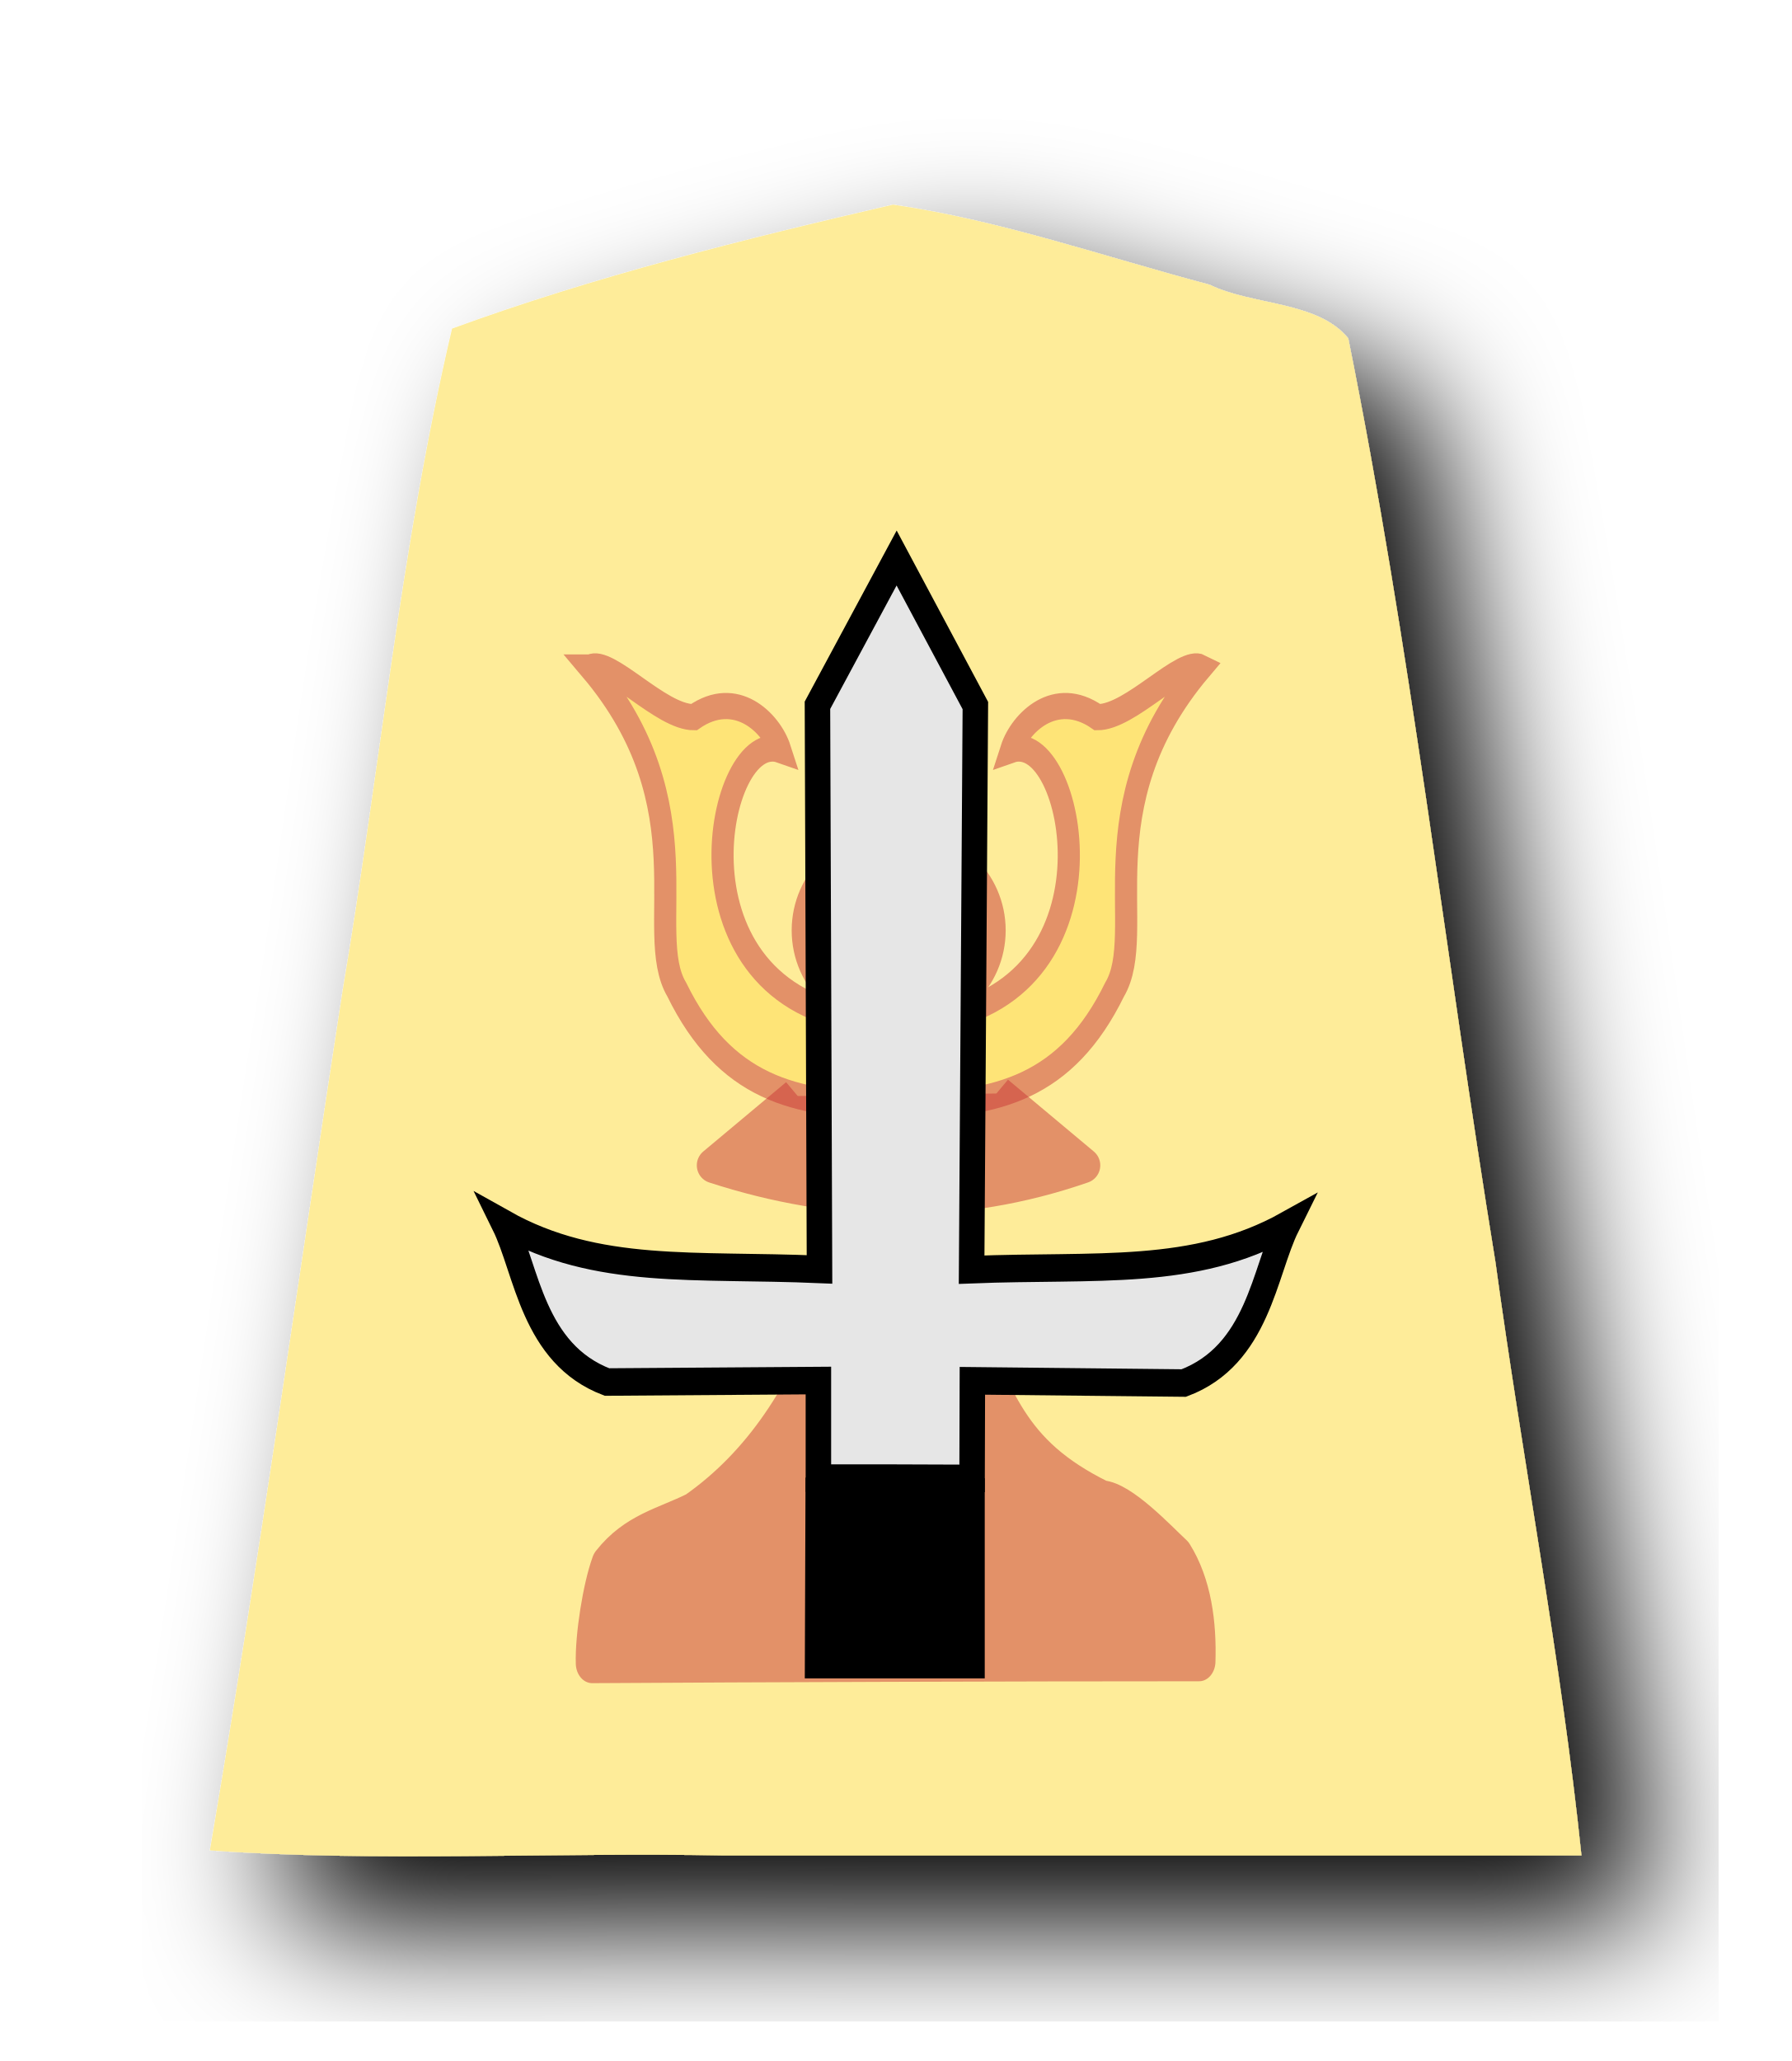
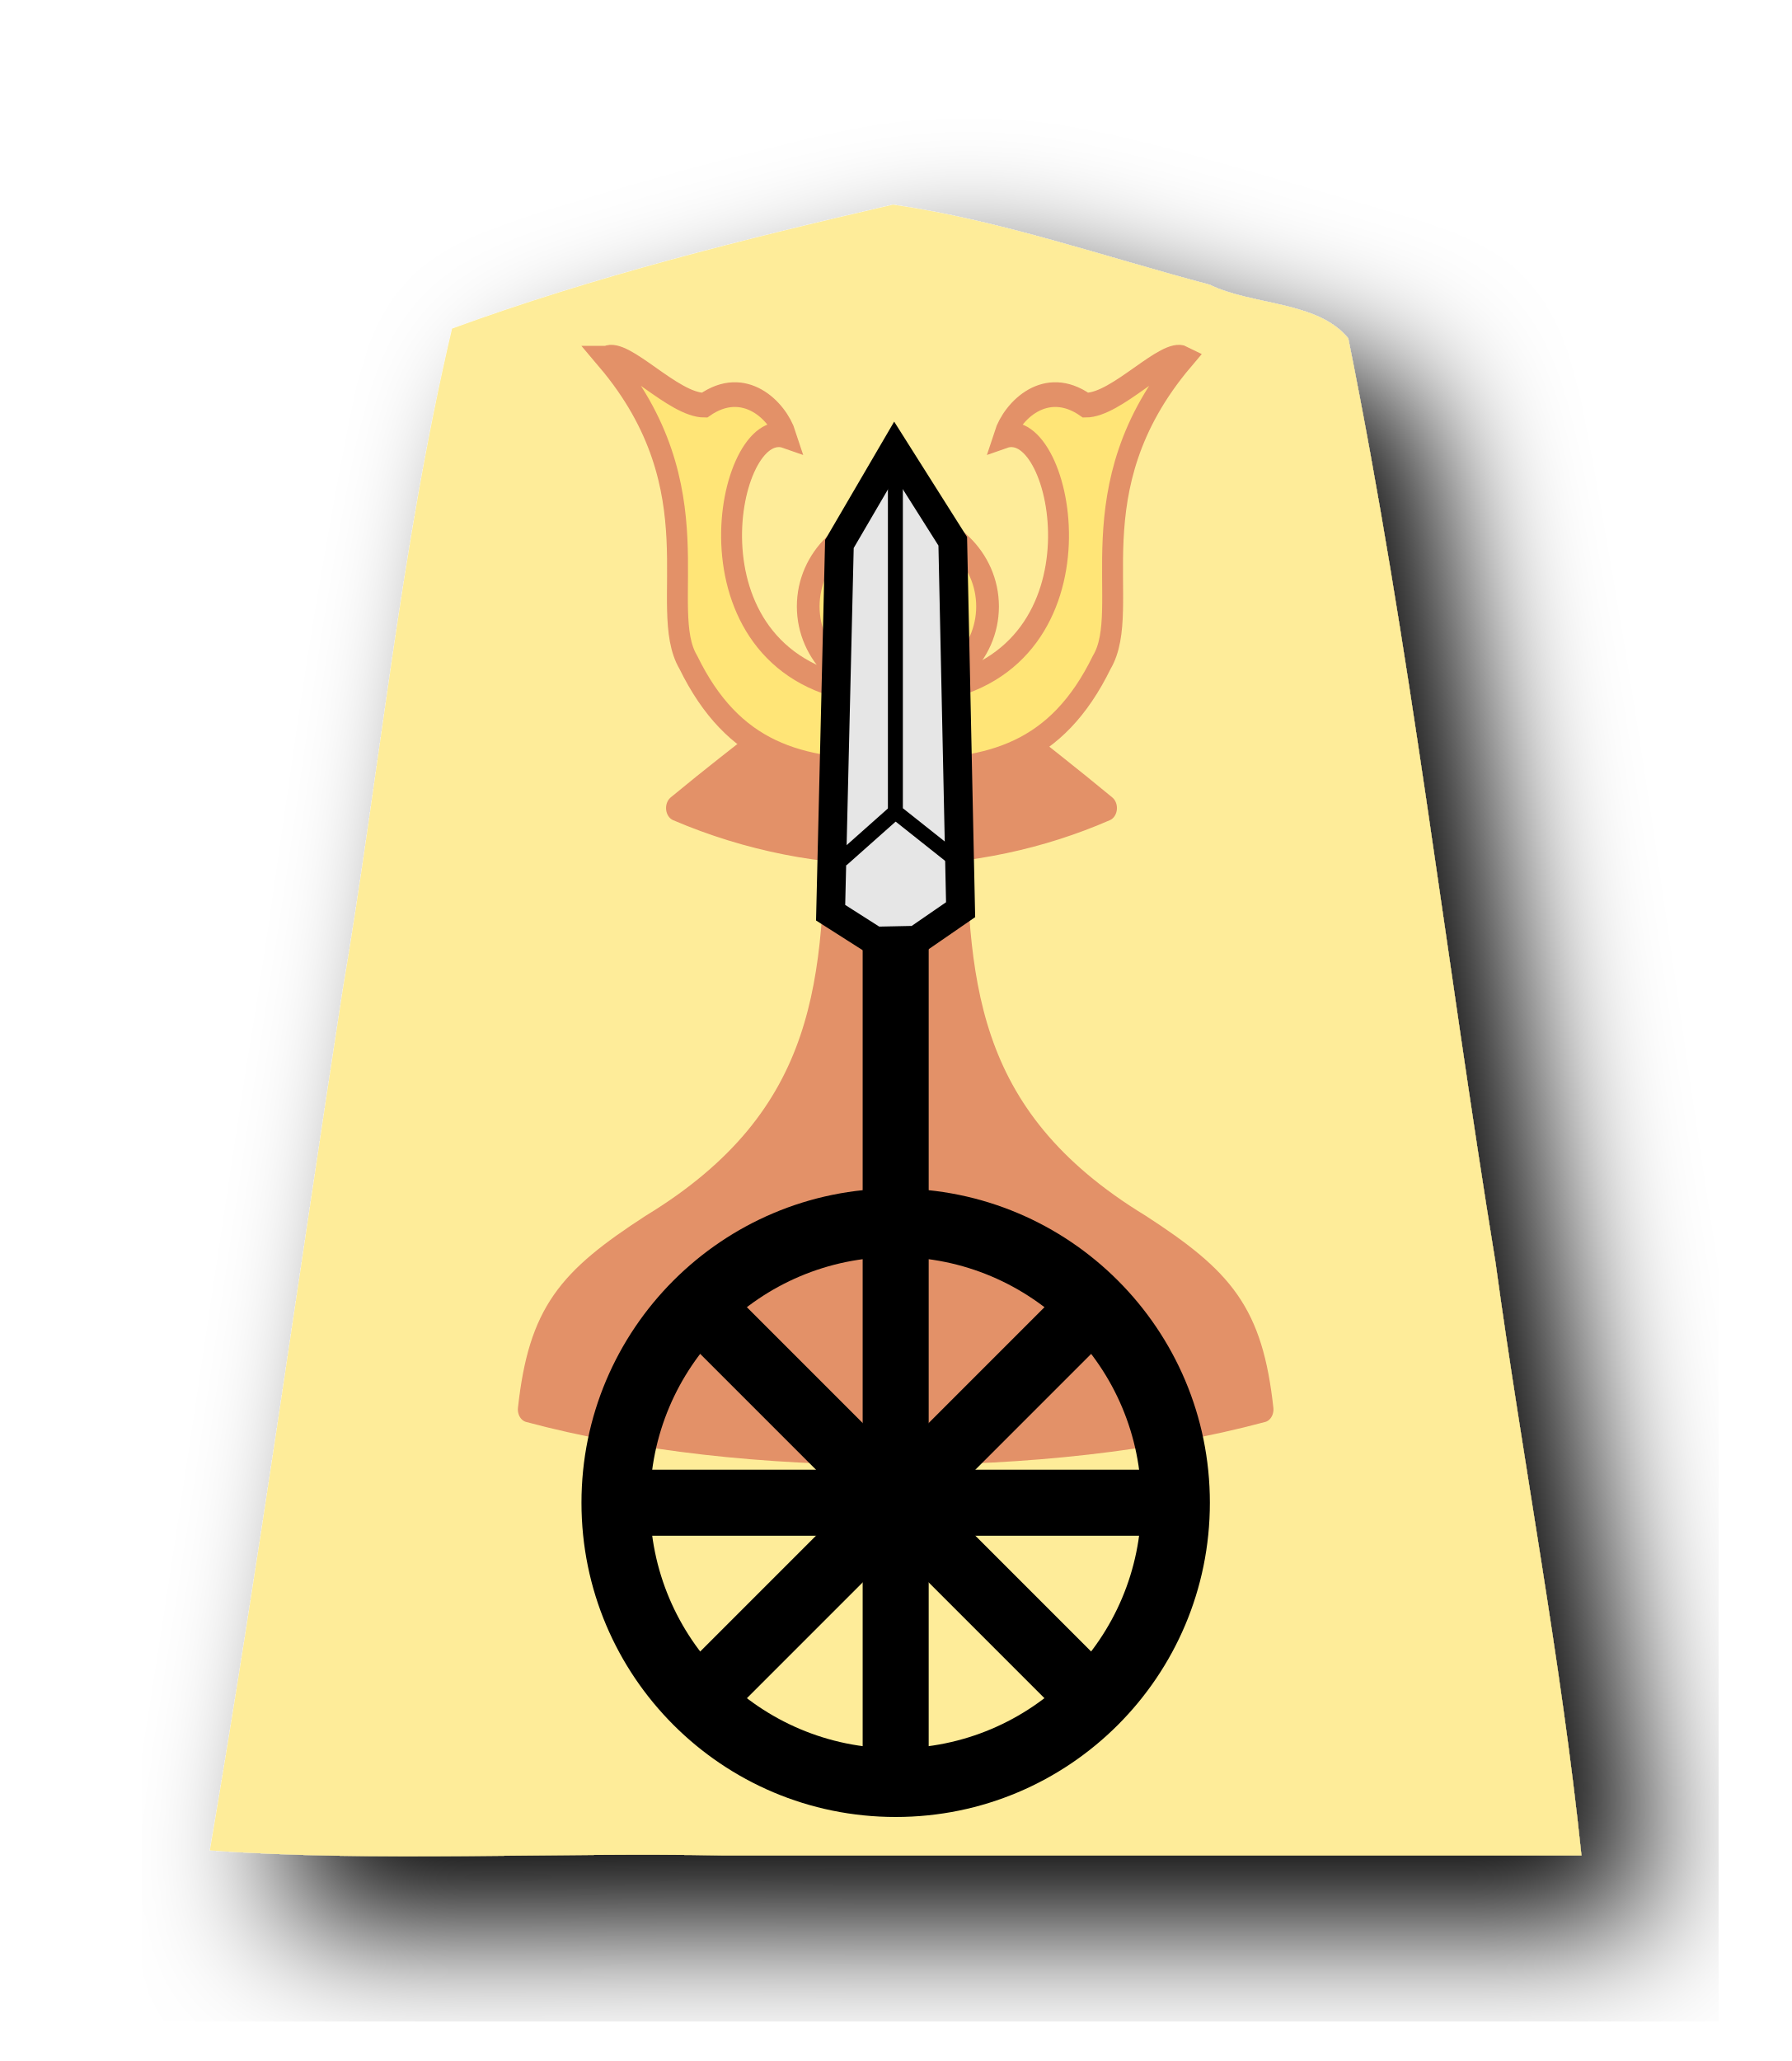
<svg xmlns="http://www.w3.org/2000/svg" width="52.157" height="60" version="1.1" id="svg1717">
  <defs id="defs1721">
    <filter style="color-interpolation-filters:sRGB" id="filter1552">
      <feFlood flood-opacity="0.498" flood-color="rgb(0,0,0)" result="flood" id="feFlood1542" />
      <feComposite in="flood" in2="SourceGraphic" operator="in" result="composite1" id="feComposite1544" />
      <feGaussianBlur in="composite1" stdDeviation="2.5" result="blur" id="feGaussianBlur1546" />
      <feOffset dx="4.57967e-15" dy="4.41314e-15" result="offset" id="feOffset1548" />
      <feComposite in="SourceGraphic" in2="offset" operator="over" result="composite2" id="feComposite1550" />
    </filter>
    <filter style="color-interpolation-filters:sRGB" id="filter1540">
      <feFlood flood-opacity="0.498" flood-color="rgb(0,0,0)" result="flood" id="feFlood1530" />
      <feComposite in="flood" in2="SourceGraphic" operator="in" result="composite1" id="feComposite1532" />
      <feGaussianBlur in="composite1" stdDeviation="2.5" result="blur" id="feGaussianBlur1534" />
      <feOffset dx="4.57967e-15" dy="4.41314e-15" result="offset" id="feOffset1536" />
      <feComposite in="SourceGraphic" in2="offset" operator="over" result="composite2" id="feComposite1538" />
    </filter>
    <filter id="drop-shadow-9">
      <feGaussianBlur in="SourceAlpha" result="blur" stdDeviation="2" id="feGaussianBlur5056" />
      <feOffset result="offsetBlur" dx="2" dy="2" id="feOffset5058" />
      <feBlend in="SourceGraphic" in2="offsetBlur" mode="normal" id="feBlend5060" />
    </filter>
    <filter id="drop-shadow-2">
      <feGaussianBlur in="SourceAlpha" result="blur" stdDeviation="2" id="feGaussianBlur6807" />
      <feOffset result="offsetBlur" dx="2" dy="2" id="feOffset6809" />
      <feBlend in="SourceGraphic" in2="offsetBlur" mode="normal" id="feBlend6811" />
    </filter>
    <filter id="drop-shadow-2-8">
      <feGaussianBlur in="SourceAlpha" result="blur" stdDeviation="2" id="feGaussianBlur6807-2" />
      <feOffset result="offsetBlur" dx="2" dy="2" id="feOffset6809-8" />
      <feBlend in="SourceGraphic" in2="offsetBlur" mode="normal" id="feBlend6811-0" />
    </filter>
    <filter id="drop-shadow-6">
      <feGaussianBlur in="SourceAlpha" result="blur" stdDeviation="2" id="feGaussianBlur5056-9" />
      <feOffset result="offsetBlur" dx="2" dy="2" id="feOffset5058-0" />
      <feBlend in="SourceGraphic" in2="offsetBlur" mode="normal" id="feBlend5060-9" />
    </filter>
    <filter id="drop-shadow-27">
      <feGaussianBlur in="SourceAlpha" result="blur" stdDeviation="2" id="feGaussianBlur5056-5" />
      <feOffset result="offsetBlur" dx="2" dy="2" id="feOffset5058-6" />
      <feBlend in="SourceGraphic" in2="offsetBlur" mode="normal" id="feBlend5060-96" />
    </filter>
    <filter id="drop-shadow-2-88">
      <feGaussianBlur in="SourceAlpha" result="blur" stdDeviation="2" id="feGaussianBlur6807-1" />
      <feOffset result="offsetBlur" dx="2" dy="2" id="feOffset6809-5" />
      <feBlend in="SourceGraphic" in2="offsetBlur" mode="normal" id="feBlend6811-7" />
    </filter>
    <filter id="drop-shadow-2-6">
      <feGaussianBlur in="SourceAlpha" result="blur" stdDeviation="2" id="feGaussianBlur6807-4" />
      <feOffset result="offsetBlur" dx="2" dy="2" id="feOffset6809-6" />
      <feBlend in="SourceGraphic" in2="offsetBlur" mode="normal" id="feBlend6811-8" />
    </filter>
    <filter id="drop-shadow-62">
      <feGaussianBlur in="SourceAlpha" result="blur" stdDeviation="2" id="feGaussianBlur5056-7" />
      <feOffset result="offsetBlur" dx="2" dy="2" id="feOffset5058-9" />
      <feBlend in="SourceGraphic" in2="offsetBlur" mode="normal" id="feBlend5060-1" />
    </filter>
    <filter id="drop-shadow-1">
      <feGaussianBlur in="SourceAlpha" result="blur" stdDeviation="2" id="feGaussianBlur5056-0" />
      <feOffset result="offsetBlur" dx="2" dy="2" id="feOffset5058-7" />
      <feBlend in="SourceGraphic" in2="offsetBlur" mode="normal" id="feBlend5060-4" />
    </filter>
    <filter id="drop-shadow-2-67">
      <feGaussianBlur in="SourceAlpha" result="blur" stdDeviation="2" id="feGaussianBlur6807-7" />
      <feOffset result="offsetBlur" dx="2" dy="2" id="feOffset6809-4" />
      <feBlend in="SourceGraphic" in2="offsetBlur" mode="normal" id="feBlend6811-74" />
    </filter>
    <filter id="drop-shadow-2-86">
      <feGaussianBlur in="SourceAlpha" result="blur" stdDeviation="2" id="feGaussianBlur6807-6" />
      <feOffset result="offsetBlur" dx="2" dy="2" id="feOffset6809-9" />
      <feBlend in="SourceGraphic" in2="offsetBlur" mode="normal" id="feBlend6811-1" />
    </filter>
    <filter id="drop-shadow-22">
      <feGaussianBlur in="SourceAlpha" result="blur" stdDeviation="2" id="feGaussianBlur5056-0-5" />
      <feOffset result="offsetBlur" dx="2" dy="2" id="feOffset5058-0-0" />
      <feBlend in="SourceGraphic" in2="offsetBlur" mode="normal" id="feBlend5060-0" />
    </filter>
    <filter id="drop-shadow-2-8-6">
      <feGaussianBlur in="SourceAlpha" result="blur" stdDeviation="2" id="feGaussianBlur6807-40" />
      <feOffset result="offsetBlur" dx="2" dy="2" id="feOffset6809-4-3" />
      <feBlend in="SourceGraphic" in2="offsetBlur" mode="normal" id="feBlend6811-3" />
    </filter>
    <filter id="drop-shadow-5">
      <feGaussianBlur in="SourceAlpha" result="blur" stdDeviation="2" id="feGaussianBlur5056-6" />
      <feOffset result="offsetBlur" dx="2" dy="2" id="feOffset5058-2" />
      <feBlend in="SourceGraphic" in2="offsetBlur" mode="normal" id="feBlend5060-8" />
    </filter>
    <filter id="drop-shadow-5-9">
      <feGaussianBlur in="SourceAlpha" result="blur" stdDeviation="2" id="feGaussianBlur5056-6-0" />
      <feOffset result="offsetBlur" dx="2" dy="2" id="feOffset5058-2-0" />
      <feBlend in="SourceGraphic" in2="offsetBlur" mode="normal" id="feBlend5060-8-3" />
    </filter>
    <filter id="drop-shadow-2-84">
      <feGaussianBlur in="SourceAlpha" result="blur" stdDeviation="2" id="feGaussianBlur6807-9" />
      <feOffset result="offsetBlur" dx="2" dy="2" id="feOffset6809-5-9" />
      <feBlend in="SourceGraphic" in2="offsetBlur" mode="normal" id="feBlend6811-1-9" />
    </filter>
    <filter id="drop-shadow-2-84-4">
      <feGaussianBlur in="SourceAlpha" result="blur" stdDeviation="2" id="feGaussianBlur6807-9-5" />
      <feOffset result="offsetBlur" dx="2" dy="2" id="feOffset6809-5-7" />
      <feBlend in="SourceGraphic" in2="offsetBlur" mode="normal" id="feBlend6811-1-1" />
    </filter>
    <filter id="drop-shadow-5-1">
      <feGaussianBlur in="SourceAlpha" result="blur" stdDeviation="2" id="feGaussianBlur5056-6-9" />
      <feOffset result="offsetBlur" dx="2" dy="2" id="feOffset5058-2-6" />
      <feBlend in="SourceGraphic" in2="offsetBlur" mode="normal" id="feBlend5060-8-9" />
    </filter>
    <filter id="drop-shadow-5-1-3">
      <feGaussianBlur in="SourceAlpha" result="blur" stdDeviation="2" id="feGaussianBlur5056-6-9-6" />
      <feOffset result="offsetBlur" dx="2" dy="2" id="feOffset5058-2-6-1" />
      <feBlend in="SourceGraphic" in2="offsetBlur" mode="normal" id="feBlend5060-8-9-7" />
    </filter>
    <filter id="drop-shadow-2-84-1">
      <feGaussianBlur in="SourceAlpha" result="blur" stdDeviation="2" id="feGaussianBlur6807-9-0" />
      <feOffset result="offsetBlur" dx="2" dy="2" id="feOffset6809-5-3" />
      <feBlend in="SourceGraphic" in2="offsetBlur" mode="normal" id="feBlend6811-1-0" />
    </filter>
    <filter id="drop-shadow-2-84-1-0">
      <feGaussianBlur in="SourceAlpha" result="blur" stdDeviation="2" id="feGaussianBlur6807-9-0-0" />
      <feOffset result="offsetBlur" dx="2" dy="2" id="feOffset6809-5-3-6" />
      <feBlend in="SourceGraphic" in2="offsetBlur" mode="normal" id="feBlend6811-1-0-3" />
    </filter>
    <filter id="drop-shadow-5-1-2">
      <feGaussianBlur in="SourceAlpha" result="blur" stdDeviation="2" id="feGaussianBlur5056-6-9-8" />
      <feOffset result="offsetBlur" dx="2" dy="2" id="feOffset5058-2-6-5" />
      <feBlend in="SourceGraphic" in2="offsetBlur" mode="normal" id="feBlend5060-8-9-1" />
    </filter>
    <filter id="drop-shadow-5-1-2-8">
      <feGaussianBlur in="SourceAlpha" result="blur" stdDeviation="2" id="feGaussianBlur5056-6-9-8-3" />
      <feOffset result="offsetBlur" dx="2" dy="2" id="feOffset5058-2-6-5-7" />
      <feBlend in="SourceGraphic" in2="offsetBlur" mode="normal" id="feBlend5060-8-9-1-4" />
    </filter>
    <filter id="drop-shadow-2-84-1-0-0">
      <feGaussianBlur in="SourceAlpha" result="blur" stdDeviation="2" id="feGaussianBlur6807-9-0-9" />
      <feOffset result="offsetBlur" dx="2" dy="2" id="feOffset6809-5-3-1" />
      <feBlend in="SourceGraphic" in2="offsetBlur" mode="normal" id="feBlend6811-1-0-0" />
    </filter>
    <filter id="drop-shadow-2-84-1-0-1">
      <feGaussianBlur in="SourceAlpha" result="blur" stdDeviation="2" id="feGaussianBlur6807-9-0-9-0" />
      <feOffset result="offsetBlur" dx="2" dy="2" id="feOffset6809-5-3-1-2" />
      <feBlend in="SourceGraphic" in2="offsetBlur" mode="normal" id="feBlend6811-1-0-0-7" />
    </filter>
    <filter id="drop-shadow-5-1-1">
      <feGaussianBlur in="SourceAlpha" result="blur" stdDeviation="2" id="feGaussianBlur5056-6-9-88" />
      <feOffset result="offsetBlur" dx="2" dy="2" id="feOffset5058-2-6-1-6" />
      <feBlend in="SourceGraphic" in2="offsetBlur" mode="normal" id="feBlend5060-8-9-5" />
    </filter>
    <filter id="drop-shadow-5-1-1-3">
      <feGaussianBlur in="SourceAlpha" result="blur" stdDeviation="2" id="feGaussianBlur5056-6-9-88-0" />
      <feOffset result="offsetBlur" dx="2" dy="2" id="feOffset5058-2-6-1-1" />
      <feBlend in="SourceGraphic" in2="offsetBlur" mode="normal" id="feBlend5060-8-9-5-3" />
    </filter>
    <filter id="drop-shadow-6-5">
      <feGaussianBlur in="SourceAlpha" result="blur" stdDeviation="2" id="feGaussianBlur5056-9-8" />
      <feOffset result="offsetBlur" dx="2" dy="2" id="feOffset5058-0-1" />
      <feBlend in="SourceGraphic" in2="offsetBlur" mode="normal" id="feBlend5060-9-3" />
    </filter>
  </defs>
  <filter id="drop-shadow">
    <feGaussianBlur in="SourceAlpha" result="blur" stdDeviation="2" id="feGaussianBlur1692" />
    <feOffset result="offsetBlur" dx="2" dy="2" id="feOffset1694" />
    <feBlend in="SourceGraphic" in2="offsetBlur" mode="normal" id="feBlend1696" />
  </filter>
  <g transform="translate(-370.4972,-77.13521)" style="display:inline" id="g9522">
    <g transform="matrix(1.333333,0,0,-1.333333,300.1891,452.986)" style="display:inline" id="g9438">
      <g style="fill:#ffd5e5;fill-opacity:1;filter:url(#drop-shadow-6-5)" id="g5765" transform="matrix(0.75,0,0,-0.75,80.45142,282.0971)">
        <path style="fill:#feec99;fill-opacity:1" id="path5763" d="m -10.96,6.237 c -4.319,1 -8.69,2.088 -12.838,3.608 -1.492,6.331 -2.103,12.88 -3.191,19.305 -1.285,8.332 -2.439,16.689 -3.86,24.997 4.847,0.346 10,0.05 14.963,0.148 H 9.085 c -0.585,-5.657 -1.718,-11.523 -2.502,-17.26 -1.462,-8.96 -2.486,-18.012 -4.288,-26.903 -0.885,-1.093 -2.799,-0.957 -4.037,-1.564 -3.053,-0.81 -6.099,-1.875 -9.218,-2.332 z" />
      </g>
    </g>
-     <g transform="matrix(0.7005504,0,0,0.7005504,24.05803,-1.815001)" id="g5973-2" style="display:inline">
-       <g transform="matrix(0.5522925,0,0,0.6722335,544.5284,121.7774)" style="display:inline;opacity:0.497;fill:#000000;stroke:#000000;stroke-width:2.462;stroke-miterlimit:4;stroke-dasharray:none;stroke-opacity:1;paint-order:stroke fill markers" id="g2137-5-1">
-         <path transform="matrix(1.810635,0,0,1.487578,-1075.115,-223.9519)" id="path2133-2-7" d="m 576.927,187.014 -3.443,2.881 c 5.09,1.652 10.179,1.765 15.269,0 l -3.567,-2.985" style="fill:#c83737;fill-opacity:1;stroke:#c83737;stroke-width:1.5;stroke-linecap:butt;stroke-linejoin:round;stroke-miterlimit:4;stroke-dasharray:none;stroke-opacity:1;paint-order:stroke fill markers" />
-         <path id="path2135-2-0" d="m -27.69,60.391 -0.033,7.246 c -2.385,5.258 -5.666,9.461 -10.64,12.342 -2.257,0.927 -4.567,1.278 -6.444,3.24 -0.66,1.482 -1.23,4.465 -1.171,6.092 12.171,-0.062 31.55,-0.117 45.675,-0.117 0.086,-2.303 -0.287,-4.671 -1.69,-6.51 -1.292,-0.995 -3.956,-3.333 -5.6,-3.448 -6.908,-2.794 -7.711,-6.117 -10.806,-11.505 -0.04,-3.048 -0.015,-4.287 -0.054,-7.335" style="fill:#c83737;fill-opacity:1;stroke:#c83737;stroke-width:2.462;stroke-linecap:butt;stroke-linejoin:round;stroke-miterlimit:4;stroke-dasharray:none;stroke-opacity:1;paint-order:stroke fill markers" />
+     <g id="g17057" transform="translate(50.34785,-3.235912)">
+       <g style="opacity:0.507" transform="matrix(0.944205,0,0,0.944205,321.5861,77.57347)" id="g19811">
+         <g style="display:inline;stroke:#000000;stroke-width:1.313;stroke-miterlimit:4;stroke-dasharray:none;paint-order:stroke fill markers" transform="matrix(0.4949293,0,0,0.6024127,37.29601,-6.478626)" id="g2182-3">
+           <g style="stroke:#000000;stroke-width:1.313;stroke-miterlimit:4;stroke-dasharray:none" id="g2180-9" transform="translate(0.4695196,-1.501501)">
+             <path style="fill:#c83737;fill-opacity:1;stroke:#c83737;stroke-width:1.313;stroke-linecap:butt;stroke-linejoin:round;stroke-miterlimit:4;stroke-dasharray:none;stroke-opacity:1;paint-order:stroke fill markers" d="m -23.356,44.733 c -4.132,8.933 -4.332,7.65 -13.389,13.799 8.913,3.135 18.7,2.897 26.778,0 -9.057,-6.15 -9.439,-5.165 -13.389,-13.799 z" id="path2176-6" />
+             <path style="fill:#c83737;fill-opacity:1;stroke:#c83737;stroke-width:1.313;stroke-linecap:butt;stroke-linejoin:round;stroke-miterlimit:4;stroke-dasharray:none;stroke-opacity:1;paint-order:stroke fill markers" d="m -26.818,58.55 c -0.102,8.756 -0.371,15.837 -11.545,21.429 -5.232,2.786 -6.963,4.475 -7.615,9.332 6.785,1.494 14.836,2.21 22.882,2.179 8.046,0.031 16.098,-0.686 22.882,-2.179 C -0.864,84.454 -2.595,82.764 -7.828,79.978 -19.002,74.387 -19.271,67.306 -19.373,58.55 v 4e-6 c -1.241,0.019 -2.482,0.02 -3.722,0.019 -1.241,7.29e-4 -2.482,-2.33e-4 -3.722,-0.019 z" id="path2178-9" />
+           </g>
+         </g>
+         <g id="g3401-4-6" transform="matrix(0.7005504,0,0,0.7005504,-399.7686,-65.88002)">
+           <path transform="matrix(0.06852995,0,0,0.08094496,589.0195,105.5793)" id="path4702-7-4-6" d="m 89.878,104.459 c 71.228,71.229 31.757,135.821 52.51,165.379 28.871,49.947 71.083,59.605 129.343,59.369 1.132,-0.005 2.27,-0.039 3.413,-0.104 1.143,0.064 2.28,0.099 3.413,0.104 58.26,0.236 100.472,-9.422 129.343,-59.369 20.752,-29.558 -18.718,-94.149 52.51,-165.379 -11.605,-5.015 -42.725,25.605 -62.898,25.525 -25.612,-15.171 -47.031,3.08 -52.251,16.777 37.839,-11.301 70.079,121.468 -45.538,137.914 -7.067,1.971 -16.164,2.514 -24.578,2.719 -8.414,-0.205 -17.511,-0.748 -24.578,-2.719 -115.617,-16.446 -83.377,-149.215 -45.538,-137.914 -5.22,-13.697 -26.639,-31.948 -52.251,-16.777 -20.172,0.08 -51.293,-30.539 -62.898,-25.525 z" style="display:inline;fill:#ffdd55;fill-opacity:1;stroke:#c83737;stroke-width:13.427;stroke-linecap:butt;stroke-linejoin:miter;stroke-miterlimit:4;stroke-dasharray:none;stroke-opacity:1" />
+           <ellipse style="display:inline;opacity:1;fill:#ffdd55;fill-opacity:1;stroke:#c83737;stroke-width:1;stroke-linecap:butt;stroke-linejoin:miter;stroke-miterlimit:4;stroke-dasharray:none;stroke-opacity:1;paint-order:normal" id="path4730-4-5-7" cx="608" cy="124.96" rx="3.947" ry="3.818" />
+         </g>
      </g>
-       <g id="g3401-4" transform="translate(-76.12503,26.39995)" style="opacity:0.497;stroke:#000000">
-         <path transform="matrix(0.06852995,0,0,0.08094496,589.0195,105.5793)" id="path4702-7-4" d="m 89.878,104.459 c 71.228,71.229 31.757,135.821 52.51,165.379 28.871,49.947 71.083,59.605 129.343,59.369 1.132,-0.005 2.27,-0.039 3.413,-0.104 1.143,0.064 2.28,0.099 3.413,0.104 58.26,0.236 100.472,-9.422 129.343,-59.369 20.752,-29.558 -18.718,-94.149 52.51,-165.379 -11.605,-5.015 -42.725,25.605 -62.898,25.525 -25.612,-15.171 -47.031,3.08 -52.251,16.777 37.839,-11.301 70.079,121.468 -45.538,137.914 -7.067,1.971 -16.164,2.514 -24.578,2.719 -8.414,-0.205 -17.511,-0.748 -24.578,-2.719 -115.617,-16.446 -83.377,-149.215 -45.538,-137.914 -5.22,-13.697 -26.639,-31.948 -52.251,-16.777 -20.172,0.08 -51.293,-30.539 -62.898,-25.525 z" style="display:inline;fill:#ffdd55;fill-opacity:1;stroke:#c83737;stroke-width:13.427;stroke-linecap:butt;stroke-linejoin:miter;stroke-miterlimit:4;stroke-dasharray:none;stroke-opacity:1" />
-         <ellipse style="display:inline;opacity:1;fill:#c83737;fill-opacity:1;stroke:#c83737;stroke-width:1;stroke-linecap:butt;stroke-linejoin:miter;stroke-miterlimit:4;stroke-dasharray:none;stroke-opacity:1;paint-order:normal" id="path4730-4-5" cx="608" cy="124.96" rx="3.947" ry="3.818" />
-       </g>
-       <g transform="translate(72.61699,79.08893)" id="g12291-2" style="display:inline;opacity:1">
-         <path style="fill:#e6e6e6;stroke:#000000;stroke-width:3.937;stroke-linecap:butt;stroke-linejoin:miter;stroke-miterlimit:4;stroke-dasharray:none;stroke-opacity:1" d="m 645.089,84.101 -12.234,21.09 0.316,80.787 c -19.284,-0.766 -34.386,0.916 -48.747,-6.563 3.564,6.708 4.409,18.63 15.91,22.692 l 32.667,-0.213 v 13.975 h 11.874 l 11.874,0.039 0.045,-13.975 32.667,0.319 c 11.514,-4.025 12.398,-15.944 15.984,-22.641 -14.386,7.432 -29.482,5.701 -48.768,6.405 l 0.579,-80.785 z" id="path10987-5" transform="matrix(0.268966,0,0,0.2901787,285.6656,32.39272)" />
-         <path style="fill:#000000;stroke:#000000;stroke-width:1.1;stroke-linecap:butt;stroke-linejoin:miter;stroke-miterlimit:4;stroke-dasharray:none;stroke-opacity:1" d="m 455.935,95.564 -0.027,7.241 6.377,1e-5 v -7.218 z" id="path10991-8" />
+       <g transform="matrix(1.088573,0,0,1.088573,317.8395,81.17921)" id="g12498">
+         <g id="g2231" transform="translate(-0.5084747,-2.894278)">
+           <g transform="matrix(0.08856987,0,0,0.08856987,-7.037571,-90.04792)" style="display:inline;opacity:1;stroke:#000000;stroke-width:4.938;stroke-miterlimit:4;stroke-dasharray:none;stroke-opacity:1" id="g4641-21">
+             <g style="stroke:#000000;stroke-width:4.938;stroke-miterlimit:4;stroke-dasharray:none;stroke-opacity:1" id="g4612-8">
+               <path id="path3087-3" d="m 372.139,1585.471 v -265.45 h 15 v 265.45 z" style="fill:#000000;stroke:#000000;stroke-width:4.938;stroke-linecap:butt;stroke-linejoin:miter;stroke-miterlimit:4;stroke-dasharray:none;stroke-opacity:1" />
+             </g>
+             <g style="stroke:#000000;stroke-width:4.938;stroke-miterlimit:4;stroke-dasharray:none;stroke-opacity:1" id="g4620-4">
+               <g id="g2267">
+                 <path style="display:inline;opacity:1;fill:#e6e6e6;fill-opacity:1;stroke:#000000;stroke-width:8.694;stroke-linecap:butt;stroke-linejoin:miter;stroke-miterlimit:4;stroke-dasharray:none;stroke-opacity:1" d="m 373.444,1325.142 -13.451,-8.571 2.652,-111.341 16.687,-28.568 17.542,27.755 2.373,111.247 -13.382,9.223 z" id="path3091-4" />
+                 <path style="fill:none;stroke:#000000;stroke-width:4.516;stroke-linecap:butt;stroke-linejoin:miter;stroke-miterlimit:4;stroke-dasharray:none;stroke-opacity:1" d="m 379.551,1181.017 v 105.098 l 16.535,13.127" id="path4614-5" />
+                 <path style="fill:none;stroke:#000000;stroke-width:4.516;stroke-linecap:butt;stroke-linejoin:miter;stroke-miterlimit:4;stroke-dasharray:none;stroke-opacity:1" d="m 379.551,1286.116 -16.317,14.496" id="path4616-8" />
+               </g>
+             </g>
+           </g>
+           <g id="g2261">
+             <path style="display:inline;opacity:1;fill:#000000;stroke:#000000;stroke-width:0.437;stroke-linecap:butt;stroke-linejoin:miter;stroke-miterlimit:4;stroke-dasharray:none;stroke-opacity:1" d="m 19.295,41.675 h 14.583 v 1.329 H 19.295 Z" id="path3087-3-8" />
+             <path style="opacity:1;fill:#000000;fill-opacity:1;stroke:none;stroke-width:0.445;stroke-linecap:square;stroke-linejoin:miter;stroke-miterlimit:4;stroke-dasharray:none;stroke-opacity:1;paint-order:normal" d="m 26.587,33.936 a 8.403,8.403 0 0 0 -8.404,8.404 8.403,8.403 0 0 0 8.404,8.404 8.403,8.403 0 0 0 8.404,-8.404 8.403,8.403 0 0 0 -8.404,-8.404 z m 0,1.832 a 6.571,6.571 0 0 1 6.57,6.571 6.571,6.571 0 0 1 -6.57,6.57 6.571,6.571 0 0 1 -6.571,-6.57 6.571,6.571 0 0 1 6.571,-6.571 z" id="path2168" />
+           </g>
+         </g>
+         <path id="path2190" d="M 20.453,44.131 30.765,33.819 31.704,34.759 21.392,45.071 Z" style="display:inline;opacity:1;fill:#000000;stroke:#000000;stroke-width:0.437;stroke-linecap:butt;stroke-linejoin:miter;stroke-miterlimit:4;stroke-dasharray:none;stroke-opacity:1" />
+         <path style="display:inline;opacity:1;fill:#000000;stroke:#000000;stroke-width:0.437;stroke-linecap:butt;stroke-linejoin:miter;stroke-miterlimit:4;stroke-dasharray:none;stroke-opacity:1" d="M 21.392,33.819 31.704,44.131 30.765,45.071 20.453,34.759 Z" id="path2192" />
      </g>
    </g>
  </g>
</svg>
